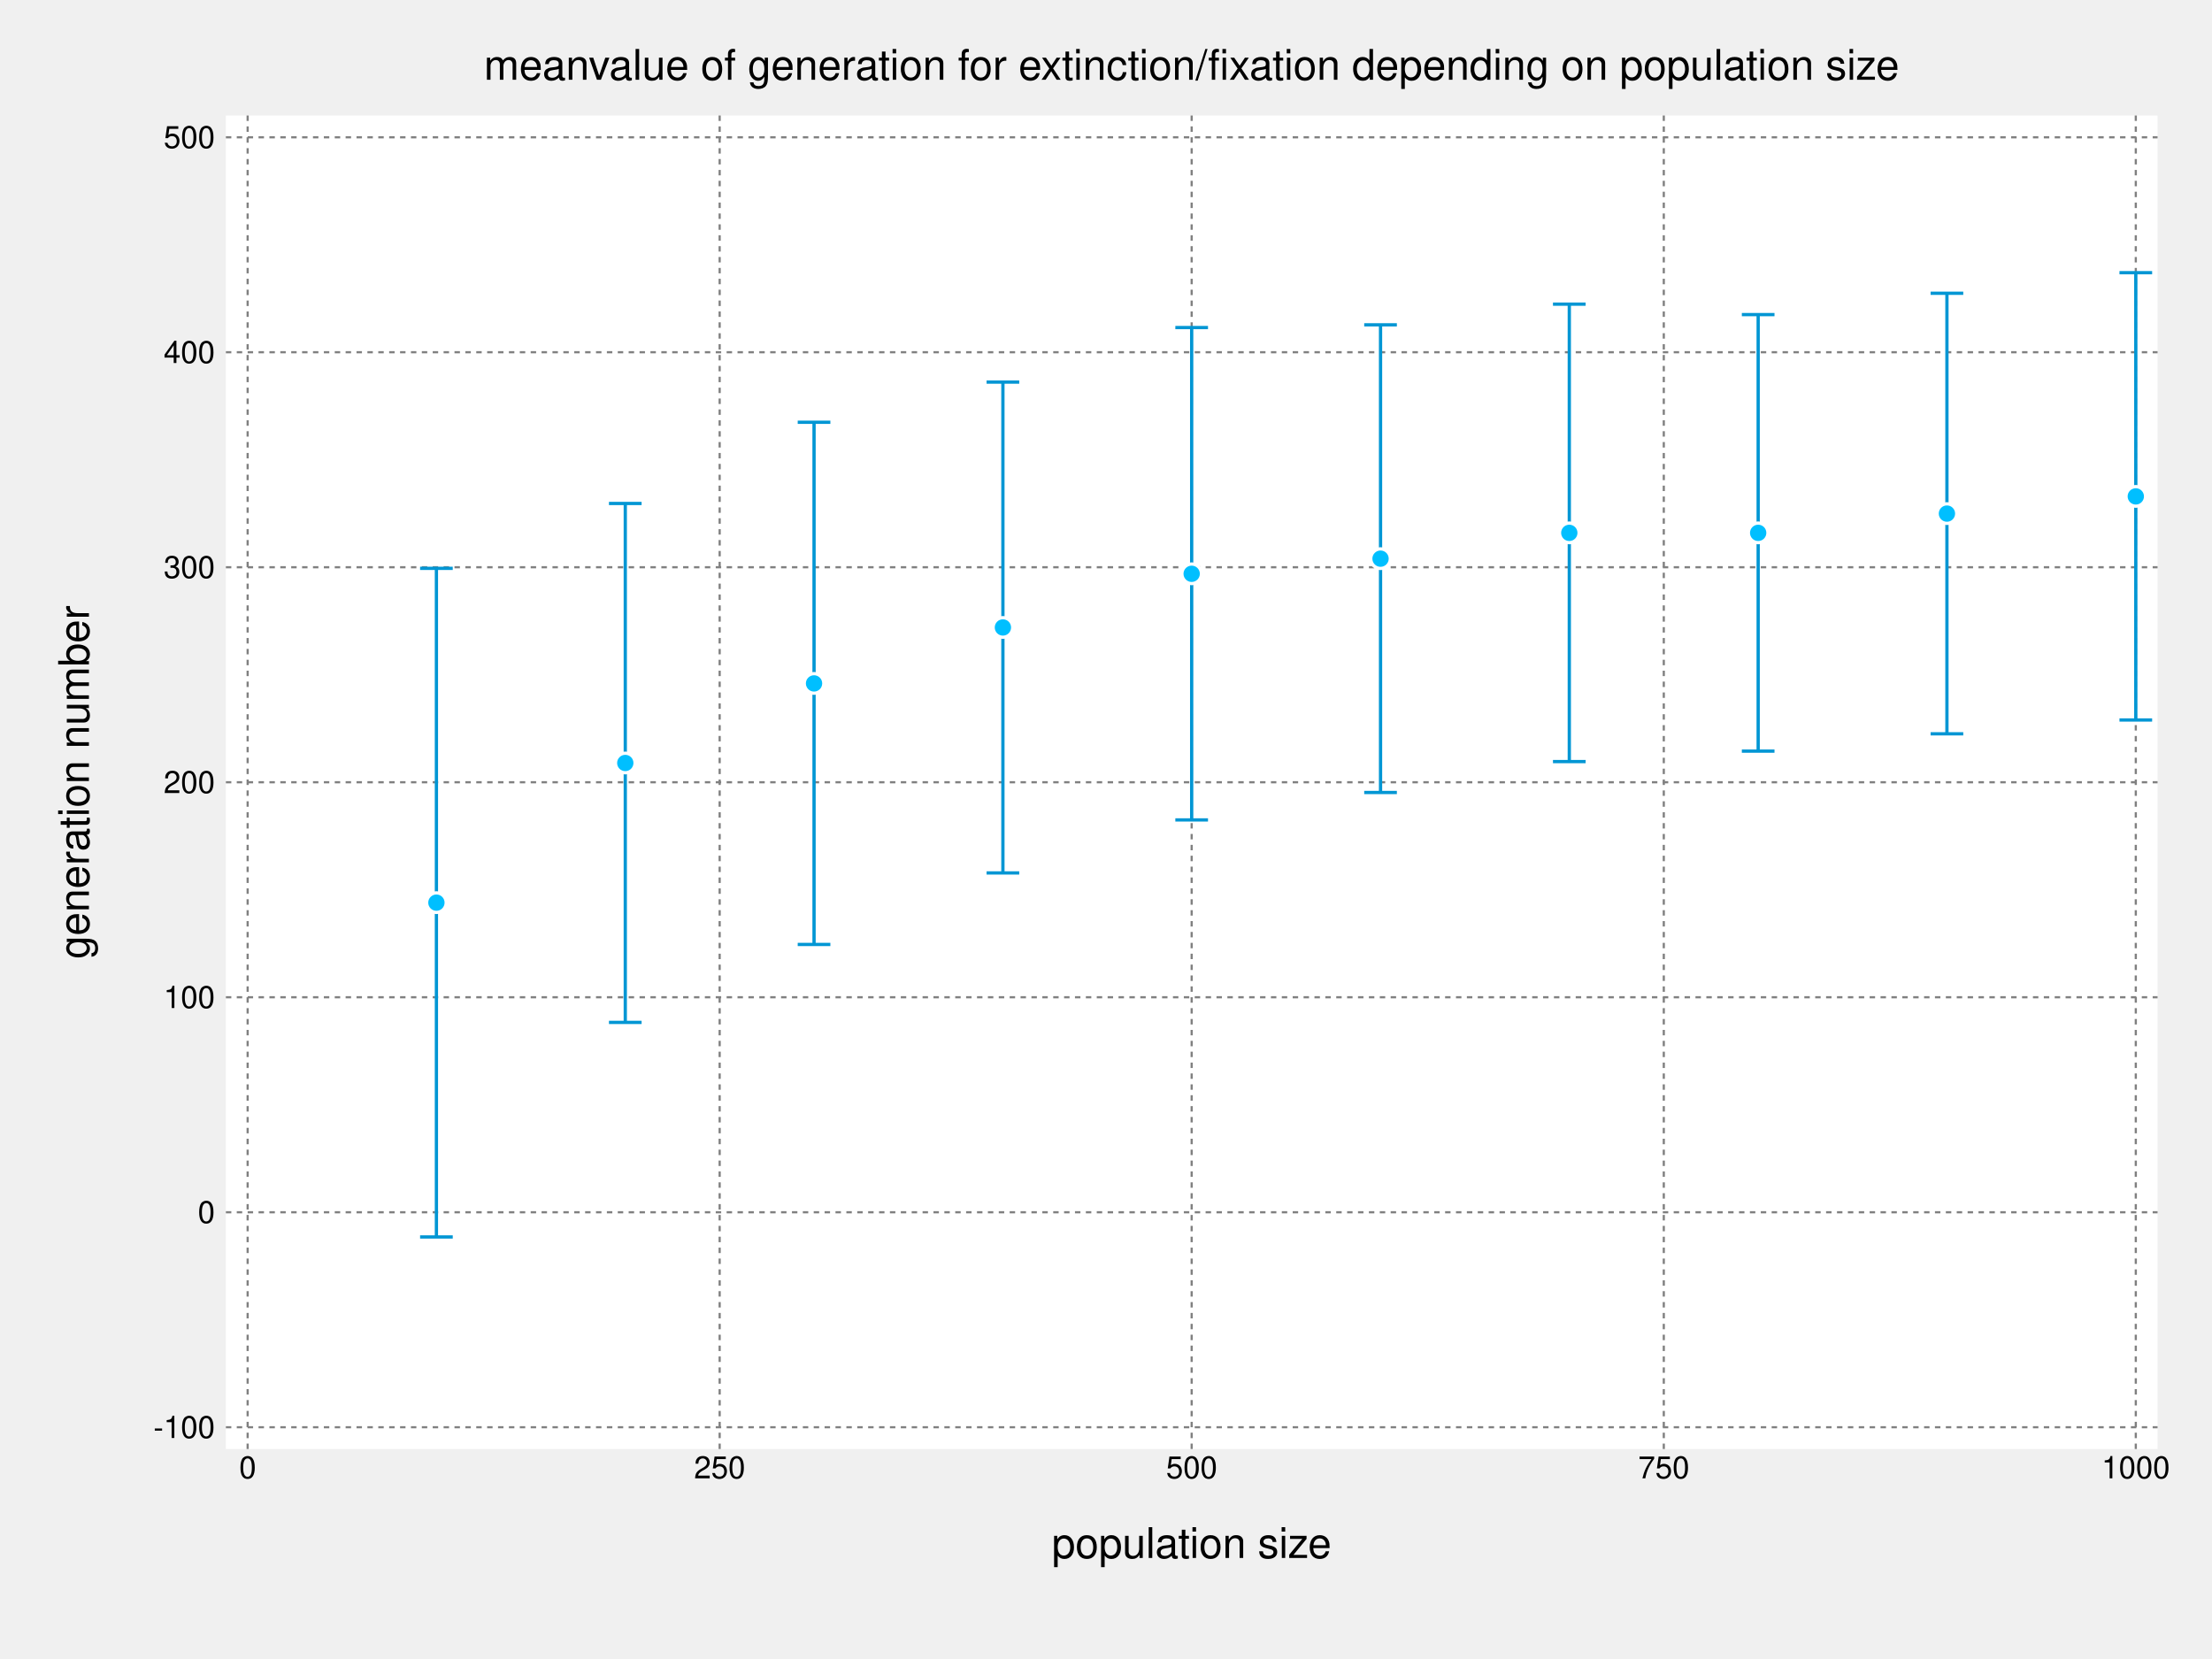
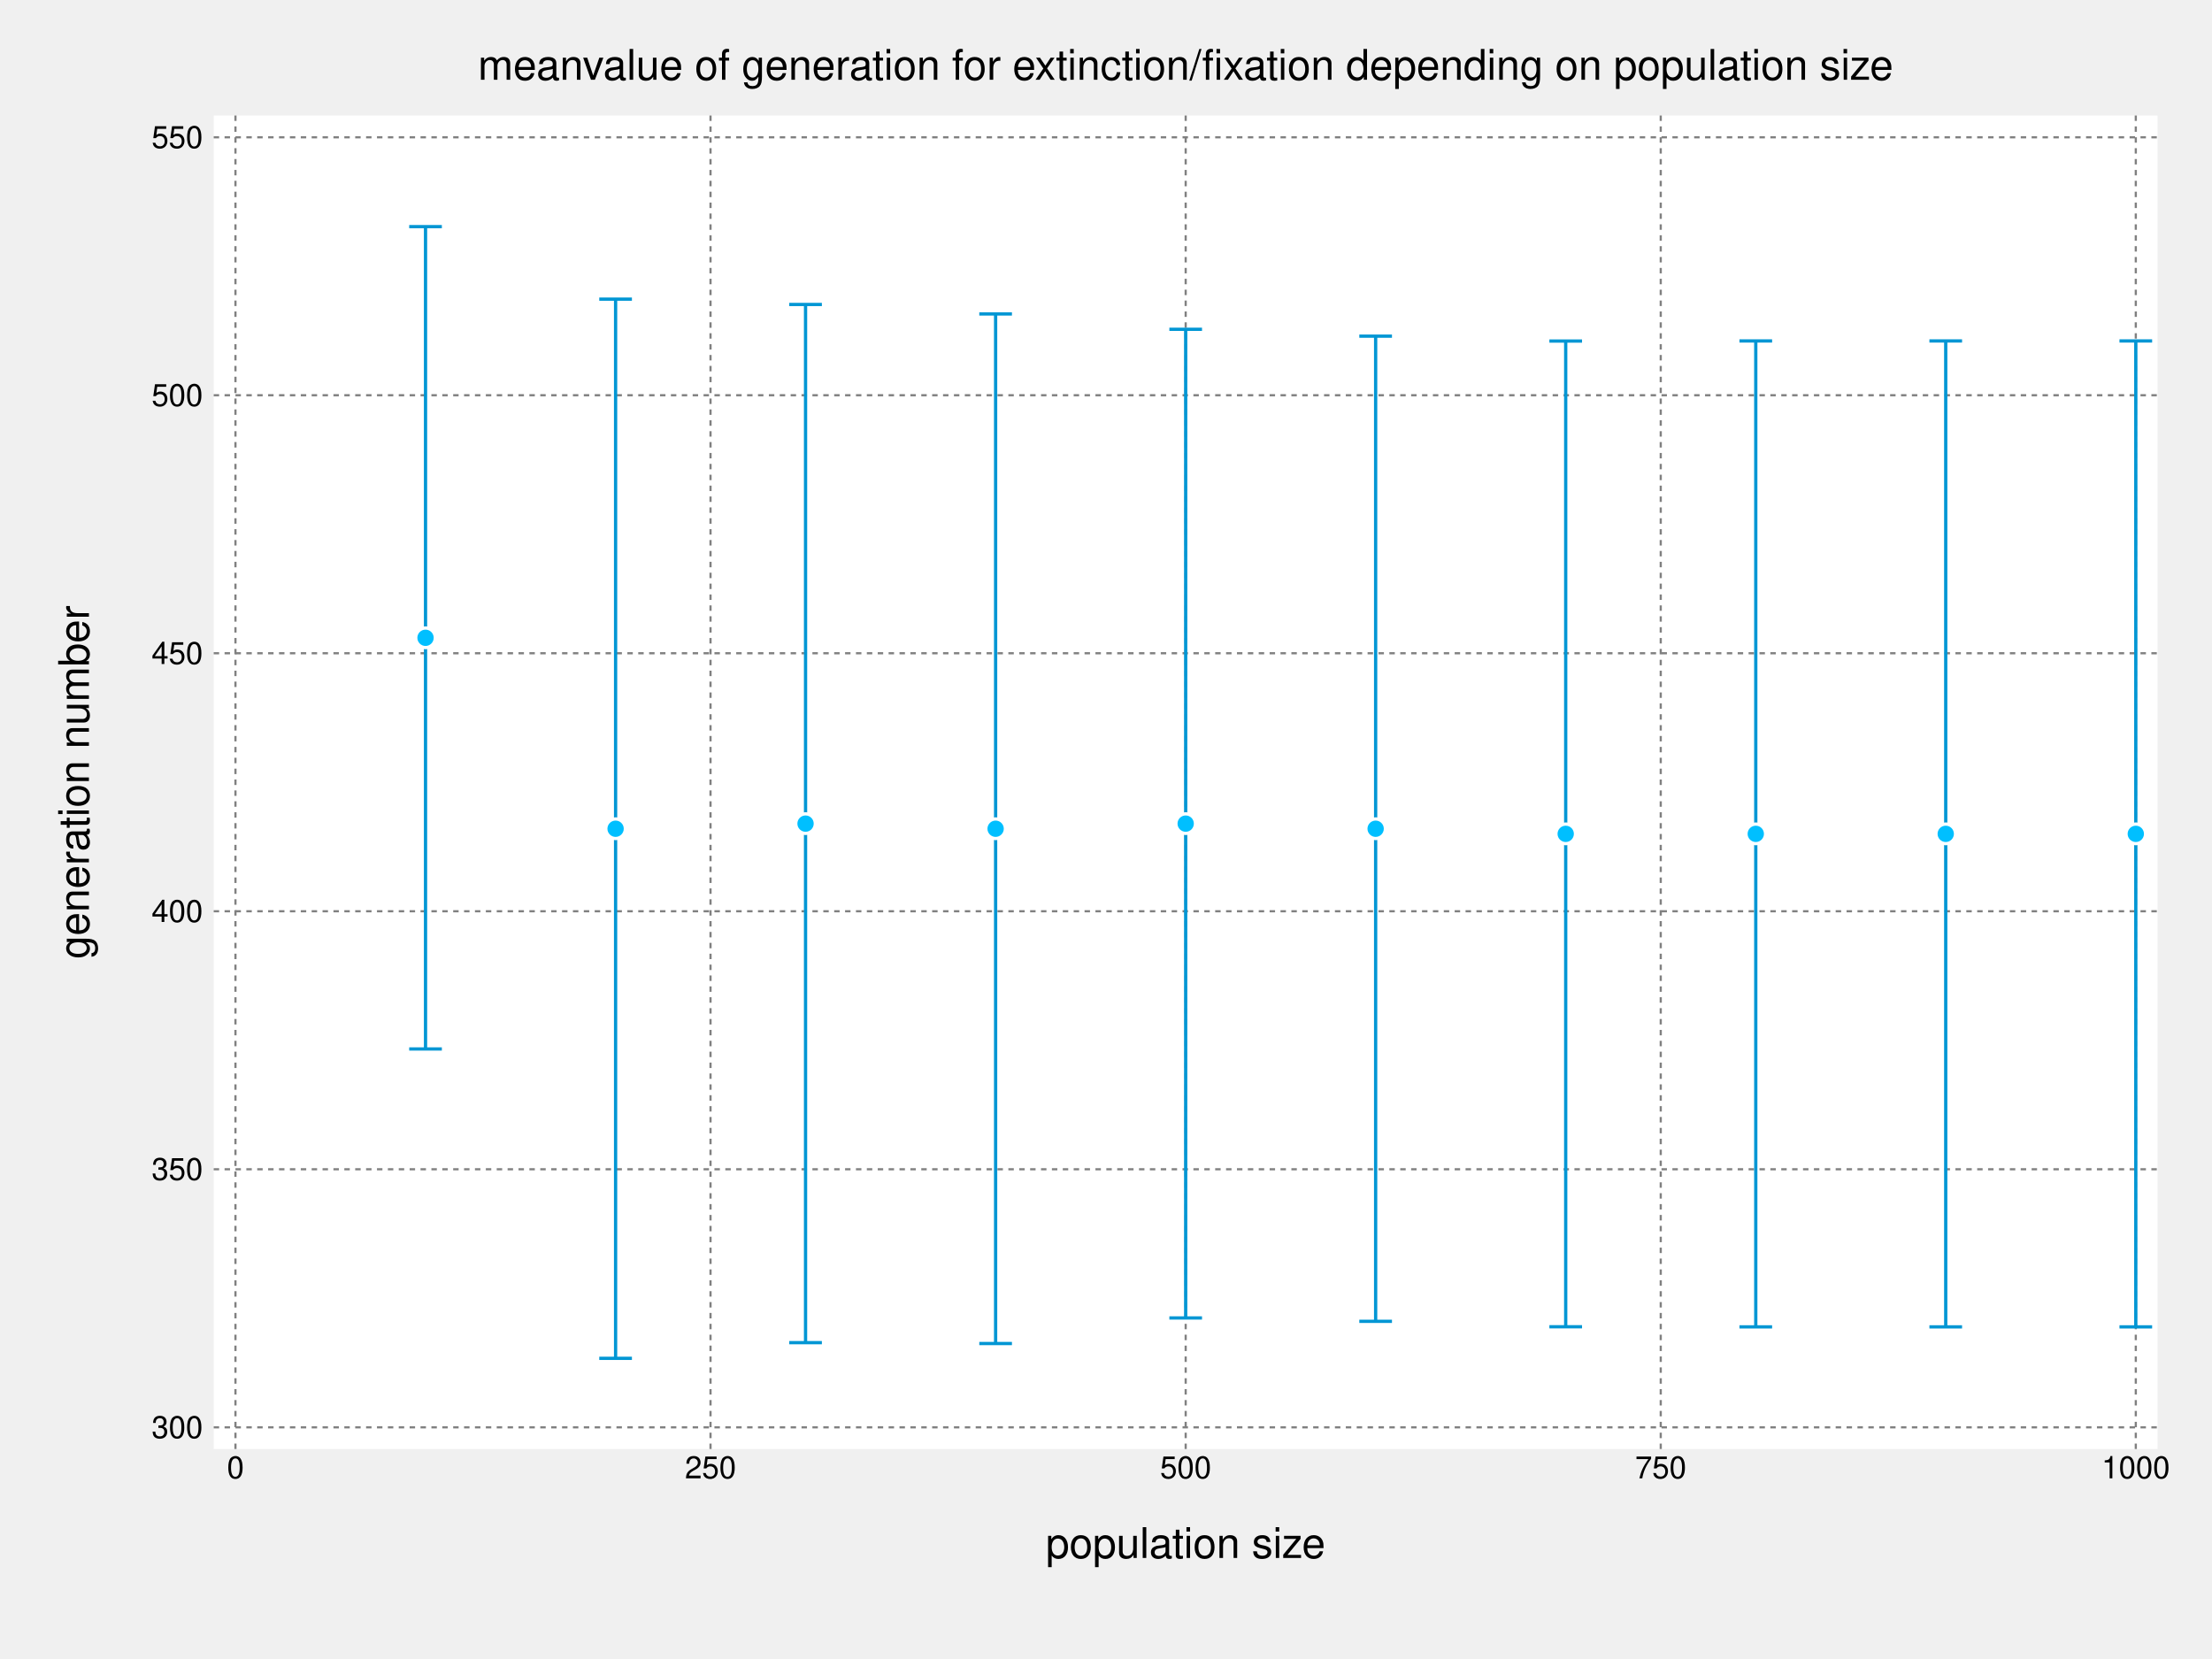
<svg xmlns="http://www.w3.org/2000/svg" xmlns:xlink="http://www.w3.org/1999/xlink" version="1.2" width="203.2mm" height="152.4mm" viewBox="0 0 203.2 152.4" stroke="none" fill="#000000" stroke-width="0.3" font-size="3.88">
-   <g class="plotroot xscalable yscalable" id="img-b464e210-1">
-     <g font-size="3.88" font-family="'PT Sans','Helvetica Neue','Helvetica',sans-serif" fill="#000000" stroke="#000000" stroke-opacity="0.000" id="img-b464e210-2">
-       <text x="109.47" y="140.79" text-anchor="middle" dy="0.6em">population size</text>
+   <g class="plotroot xscalable yscalable" id="img-8bda9c17-1">
+     <g font-size="3.88" font-family="'PT Sans','Helvetica Neue','Helvetica',sans-serif" fill="#000000" stroke="#000000" stroke-opacity="0.000" id="img-8bda9c17-2">
+       <text x="108.92" y="140.79" text-anchor="middle" dy="0.6em">population size</text>
    </g>
-     <g class="guide xlabels" font-size="2.82" font-family="'PT Sans Caption','Helvetica Neue','Helvetica',sans-serif" fill="#000000" id="img-b464e210-3">
-       <text x="22.75" y="134.11" text-anchor="middle" dy="0.6em">0</text>
-       <text x="66.11" y="134.11" text-anchor="middle" dy="0.6em">250</text>
-       <text x="109.47" y="134.11" text-anchor="middle" dy="0.6em">500</text>
-       <text x="152.84" y="134.11" text-anchor="middle" dy="0.6em">750</text>
+     <g class="guide xlabels" font-size="2.82" font-family="'PT Sans Caption','Helvetica Neue','Helvetica',sans-serif" fill="#000000" id="img-8bda9c17-3">
+       <text x="21.63" y="134.11" text-anchor="middle" dy="0.6em">0</text>
+       <text x="65.27" y="134.11" text-anchor="middle" dy="0.6em">250</text>
+       <text x="108.92" y="134.11" text-anchor="middle" dy="0.6em">500</text>
+       <text x="152.56" y="134.11" text-anchor="middle" dy="0.6em">750</text>
      <text x="196.2" y="134.11" text-anchor="middle" dy="0.6em">1000</text>
    </g>
-     <g clip-path="url(#img-b464e210-4)">
-       <g id="img-b464e210-5">
-         <g pointer-events="visible" opacity="1" fill="#FFFFFF" stroke="#000000" stroke-opacity="0.000" class="guide background" id="img-b464e210-6">
-           <rect x="20.75" y="10.61" width="177.45" height="122.5" />
+     <g clip-path="url(#img-8bda9c17-4)">
+       <g id="img-8bda9c17-5">
+         <g pointer-events="visible" opacity="1" fill="#FFFFFF" stroke="#000000" stroke-opacity="0.000" class="guide background" id="img-8bda9c17-6">
+           <rect x="19.63" y="10.61" width="178.57" height="122.5" />
        </g>
-         <g class="guide ygridlines xfixed" stroke-dasharray="0.5,0.5" stroke-width="0.2" stroke="#808080" id="img-b464e210-7">
-           <path fill="none" d="M20.75,131.11 L 198.2 131.11" />
-           <path fill="none" d="M20.75,111.36 L 198.2 111.36" />
-           <path fill="none" d="M20.75,91.61 L 198.2 91.61" />
-           <path fill="none" d="M20.75,71.86 L 198.2 71.86" />
-           <path fill="none" d="M20.75,52.11 L 198.2 52.11" />
-           <path fill="none" d="M20.75,32.36 L 198.2 32.36" />
-           <path fill="none" d="M20.75,12.61 L 198.2 12.61" />
+         <g class="guide ygridlines xfixed" stroke-dasharray="0.5,0.5" stroke-width="0.2" stroke="#808080" id="img-8bda9c17-7">
+           <path fill="none" d="M19.63,131.12 L 198.2 131.12" />
+           <path fill="none" d="M19.63,107.41 L 198.2 107.41" />
+           <path fill="none" d="M19.63,83.71 L 198.2 83.71" />
+           <path fill="none" d="M19.63,60.01 L 198.2 60.01" />
+           <path fill="none" d="M19.63,36.31 L 198.2 36.31" />
+           <path fill="none" d="M19.63,12.61 L 198.2 12.61" />
        </g>
-         <g class="guide xgridlines yfixed" stroke-dasharray="0.5,0.5" stroke-width="0.2" stroke="#808080" id="img-b464e210-8">
-           <path fill="none" d="M22.75,10.61 L 22.75 133.11" />
-           <path fill="none" d="M66.11,10.61 L 66.11 133.11" />
-           <path fill="none" d="M109.47,10.61 L 109.47 133.11" />
-           <path fill="none" d="M152.84,10.61 L 152.84 133.11" />
+         <g class="guide xgridlines yfixed" stroke-dasharray="0.5,0.5" stroke-width="0.2" stroke="#808080" id="img-8bda9c17-8">
+           <path fill="none" d="M21.63,10.61 L 21.63 133.11" />
+           <path fill="none" d="M65.27,10.61 L 65.27 133.11" />
+           <path fill="none" d="M108.92,10.61 L 108.92 133.11" />
+           <path fill="none" d="M152.56,10.61 L 152.56 133.11" />
          <path fill="none" d="M196.2,10.61 L 196.2 133.11" />
        </g>
-         <g class="plotpanel" id="img-b464e210-9">
-           <g class="geometry color_RGB{Float32}(0.0f0,0.74736935f0,1.0f0)" stroke-width="0.3" stroke="#0096D4" id="img-b464e210-10">
-             <path fill="none" d="M38.59,113.63 L 41.59 113.63" />
-             <path fill="none" d="M55.94,93.92 L 58.94 93.92" />
-             <path fill="none" d="M73.28,86.76 L 76.28 86.76" />
-             <path fill="none" d="M90.63,80.19 L 93.63 80.19" />
-             <path fill="none" d="M107.97,75.32 L 110.97 75.32" />
-             <path fill="none" d="M125.32,72.8 L 128.32 72.8" />
-             <path fill="none" d="M142.66,69.96 L 145.66 69.96" />
-             <path fill="none" d="M160.01,69 L 163.01 69" />
-             <path fill="none" d="M177.35,67.41 L 180.35 67.41" />
-             <path fill="none" d="M194.7,66.14 L 197.7 66.14" />
-             <path fill="none" d="M40.09,52.21 L 40.09 113.63" />
-             <path fill="none" d="M57.44,46.25 L 57.44 93.92" />
-             <path fill="none" d="M74.78,38.79 L 74.78 86.76" />
-             <path fill="none" d="M92.13,35.1 L 92.13 80.19" />
-             <path fill="none" d="M109.47,30.09 L 109.47 75.32" />
-             <path fill="none" d="M126.82,29.84 L 126.82 72.8" />
-             <path fill="none" d="M144.16,27.94 L 144.16 69.96" />
-             <path fill="none" d="M161.51,28.9 L 161.51 69" />
-             <path fill="none" d="M178.85,26.94 L 178.85 67.41" />
-             <path fill="none" d="M196.2,25.05 L 196.2 66.14" />
-             <path fill="none" d="M38.59,52.21 L 41.59 52.21" />
-             <path fill="none" d="M55.94,46.25 L 58.94 46.25" />
-             <path fill="none" d="M73.28,38.79 L 76.28 38.79" />
-             <path fill="none" d="M90.63,35.1 L 93.63 35.1" />
-             <path fill="none" d="M107.97,30.09 L 110.97 30.09" />
-             <path fill="none" d="M125.32,29.84 L 128.32 29.84" />
-             <path fill="none" d="M142.66,27.94 L 145.66 27.94" />
-             <path fill="none" d="M160.01,28.9 L 163.01 28.9" />
-             <path fill="none" d="M177.35,26.94 L 180.35 26.94" />
-             <path fill="none" d="M194.7,25.05 L 197.7 25.05" />
+         <g class="plotpanel" id="img-8bda9c17-9">
+           <g class="geometry color_RGB{Float32}(0.0f0,0.74736935f0,1.0f0)" stroke-width="0.3" stroke="#0096D4" id="img-8bda9c17-10">
+             <path fill="none" d="M37.59,96.36 L 40.59 96.36" />
+             <path fill="none" d="M55.05,124.78 L 58.05 124.78" />
+             <path fill="none" d="M72.5,123.34 L 75.5 123.34" />
+             <path fill="none" d="M89.96,123.42 L 92.96 123.42" />
+             <path fill="none" d="M107.42,121.07 L 110.42 121.07" />
+             <path fill="none" d="M124.87,121.38 L 127.87 121.38" />
+             <path fill="none" d="M142.33,121.88 L 145.33 121.88" />
+             <path fill="none" d="M159.79,121.89 L 162.79 121.89" />
+             <path fill="none" d="M177.24,121.89 L 180.24 121.89" />
+             <path fill="none" d="M194.7,121.89 L 197.7 121.89" />
+             <path fill="none" d="M39.09,20.82 L 39.09 96.36" />
+             <path fill="none" d="M56.55,27.48 L 56.55 124.78" />
+             <path fill="none" d="M74,27.97 L 74 123.34" />
+             <path fill="none" d="M91.46,28.84 L 91.46 123.42" />
+             <path fill="none" d="M108.92,30.25 L 108.92 121.07" />
+             <path fill="none" d="M126.37,30.88 L 126.37 121.38" />
+             <path fill="none" d="M143.83,31.33 L 143.83 121.88" />
+             <path fill="none" d="M161.29,31.32 L 161.29 121.89" />
+             <path fill="none" d="M178.74,31.32 L 178.74 121.89" />
+             <path fill="none" d="M196.2,31.32 L 196.2 121.89" />
+             <path fill="none" d="M37.59,20.82 L 40.59 20.82" />
+             <path fill="none" d="M55.05,27.48 L 58.05 27.48" />
+             <path fill="none" d="M72.5,27.97 L 75.5 27.97" />
+             <path fill="none" d="M89.96,28.84 L 92.96 28.84" />
+             <path fill="none" d="M107.42,30.25 L 110.42 30.25" />
+             <path fill="none" d="M124.87,30.88 L 127.87 30.88" />
+             <path fill="none" d="M142.33,31.33 L 145.33 31.33" />
+             <path fill="none" d="M159.79,31.32 L 162.79 31.32" />
+             <path fill="none" d="M177.24,31.32 L 180.24 31.32" />
+             <path fill="none" d="M194.7,31.32 L 197.7 31.32" />
          </g>
-           <g class="geometry" id="img-b464e210-11">
-             <g class="color_RGBA{Float32}(0.0f0,0.74736935f0,1.0f0,1.0f0)" stroke="#FFFFFF" stroke-width="0.3" fill="#00BFFF" id="img-b464e210-12">
-               <use xlink:href="#img-b464e210-13" x="40.09" y="82.92" />
-               <use xlink:href="#img-b464e210-13" x="57.44" y="70.09" />
-               <use xlink:href="#img-b464e210-13" x="74.78" y="62.78" />
-               <use xlink:href="#img-b464e210-13" x="92.13" y="57.64" />
-               <use xlink:href="#img-b464e210-13" x="109.47" y="52.71" />
-               <use xlink:href="#img-b464e210-13" x="126.82" y="51.32" />
-               <use xlink:href="#img-b464e210-13" x="144.16" y="48.95" />
-               <use xlink:href="#img-b464e210-13" x="161.51" y="48.95" />
-               <use xlink:href="#img-b464e210-13" x="178.85" y="47.18" />
-               <use xlink:href="#img-b464e210-13" x="196.2" y="45.6" />
+           <g class="geometry" id="img-8bda9c17-11">
+             <g class="color_RGBA{Float32}(0.0f0,0.74736935f0,1.0f0,1.0f0)" stroke="#FFFFFF" stroke-width="0.3" fill="#00BFFF" id="img-8bda9c17-12">
+               <use xlink:href="#img-8bda9c17-13" x="39.09" y="58.59" />
+               <use xlink:href="#img-8bda9c17-13" x="56.55" y="76.13" />
+               <use xlink:href="#img-8bda9c17-13" x="74" y="75.66" />
+               <use xlink:href="#img-8bda9c17-13" x="91.46" y="76.13" />
+               <use xlink:href="#img-8bda9c17-13" x="108.92" y="75.66" />
+               <use xlink:href="#img-8bda9c17-13" x="126.37" y="76.13" />
+               <use xlink:href="#img-8bda9c17-13" x="143.83" y="76.6" />
+               <use xlink:href="#img-8bda9c17-13" x="161.29" y="76.6" />
+               <use xlink:href="#img-8bda9c17-13" x="178.74" y="76.6" />
+               <use xlink:href="#img-8bda9c17-13" x="196.2" y="76.6" />
            </g>
          </g>
        </g>
      </g>
    </g>
-     <g class="guide ylabels" font-size="2.82" font-family="'PT Sans Caption','Helvetica Neue','Helvetica',sans-serif" fill="#000000" id="img-b464e210-14">
-       <text x="19.74" y="131.11" text-anchor="end" dy="0.35em">-100</text>
-       <text x="19.74" y="111.36" text-anchor="end" dy="0.35em">0</text>
-       <text x="19.74" y="91.61" text-anchor="end" dy="0.35em">100</text>
-       <text x="19.74" y="71.86" text-anchor="end" dy="0.35em">200</text>
-       <text x="19.74" y="52.11" text-anchor="end" dy="0.35em">300</text>
-       <text x="19.74" y="32.36" text-anchor="end" dy="0.35em">400</text>
-       <text x="19.74" y="12.61" text-anchor="end" dy="0.35em">500</text>
+     <g class="guide ylabels" font-size="2.82" font-family="'PT Sans Caption','Helvetica Neue','Helvetica',sans-serif" fill="#000000" id="img-8bda9c17-14">
+       <text x="18.63" y="131.12" text-anchor="end" dy="0.35em">300</text>
+       <text x="18.63" y="107.41" text-anchor="end" dy="0.35em">350</text>
+       <text x="18.63" y="83.71" text-anchor="end" dy="0.35em">400</text>
+       <text x="18.63" y="60.01" text-anchor="end" dy="0.35em">450</text>
+       <text x="18.63" y="36.31" text-anchor="end" dy="0.35em">500</text>
+       <text x="18.63" y="12.61" text-anchor="end" dy="0.35em">550</text>
    </g>
-     <g font-size="3.88" font-family="'PT Sans','Helvetica Neue','Helvetica',sans-serif" fill="#000000" stroke="#000000" stroke-opacity="0.000" id="img-b464e210-15">
+     <g font-size="3.88" font-family="'PT Sans','Helvetica Neue','Helvetica',sans-serif" fill="#000000" stroke="#000000" stroke-opacity="0.000" id="img-8bda9c17-15">
      <text x="8.81" y="69.86" text-anchor="middle" dy="0.35em" transform="rotate(-90, 8.81, 71.86)">generation number</text>
    </g>
-     <g font-size="3.88" font-family="'PT Sans','Helvetica Neue','Helvetica',sans-serif" fill="#000000" stroke="#000000" stroke-opacity="0.000" id="img-b464e210-16">
-       <text x="109.47" y="5" text-anchor="middle" dy="0.6em">meanvalue of generation for extinction/fixation depending on population size</text>
+     <g font-size="3.88" font-family="'PT Sans','Helvetica Neue','Helvetica',sans-serif" fill="#000000" stroke="#000000" stroke-opacity="0.000" id="img-8bda9c17-16">
+       <text x="108.92" y="5" text-anchor="middle" dy="0.6em">meanvalue of generation for extinction/fixation depending on population size</text>
    </g>
  </g>
  <defs>
-     <clipPath id="img-b464e210-4">
-       <path d="M20.75,10.61 L 198.2 10.61 198.2 133.11 20.75 133.11" />
+     <clipPath id="img-8bda9c17-4">
+       <path d="M19.63,10.61 L 198.2 10.61 198.2 133.11 19.63 133.11" />
    </clipPath>
-     <g id="img-b464e210-13">
+     <g id="img-8bda9c17-13">
      <circle cx="0" cy="0" r="0.9" />
    </g>
  </defs>
</svg>
